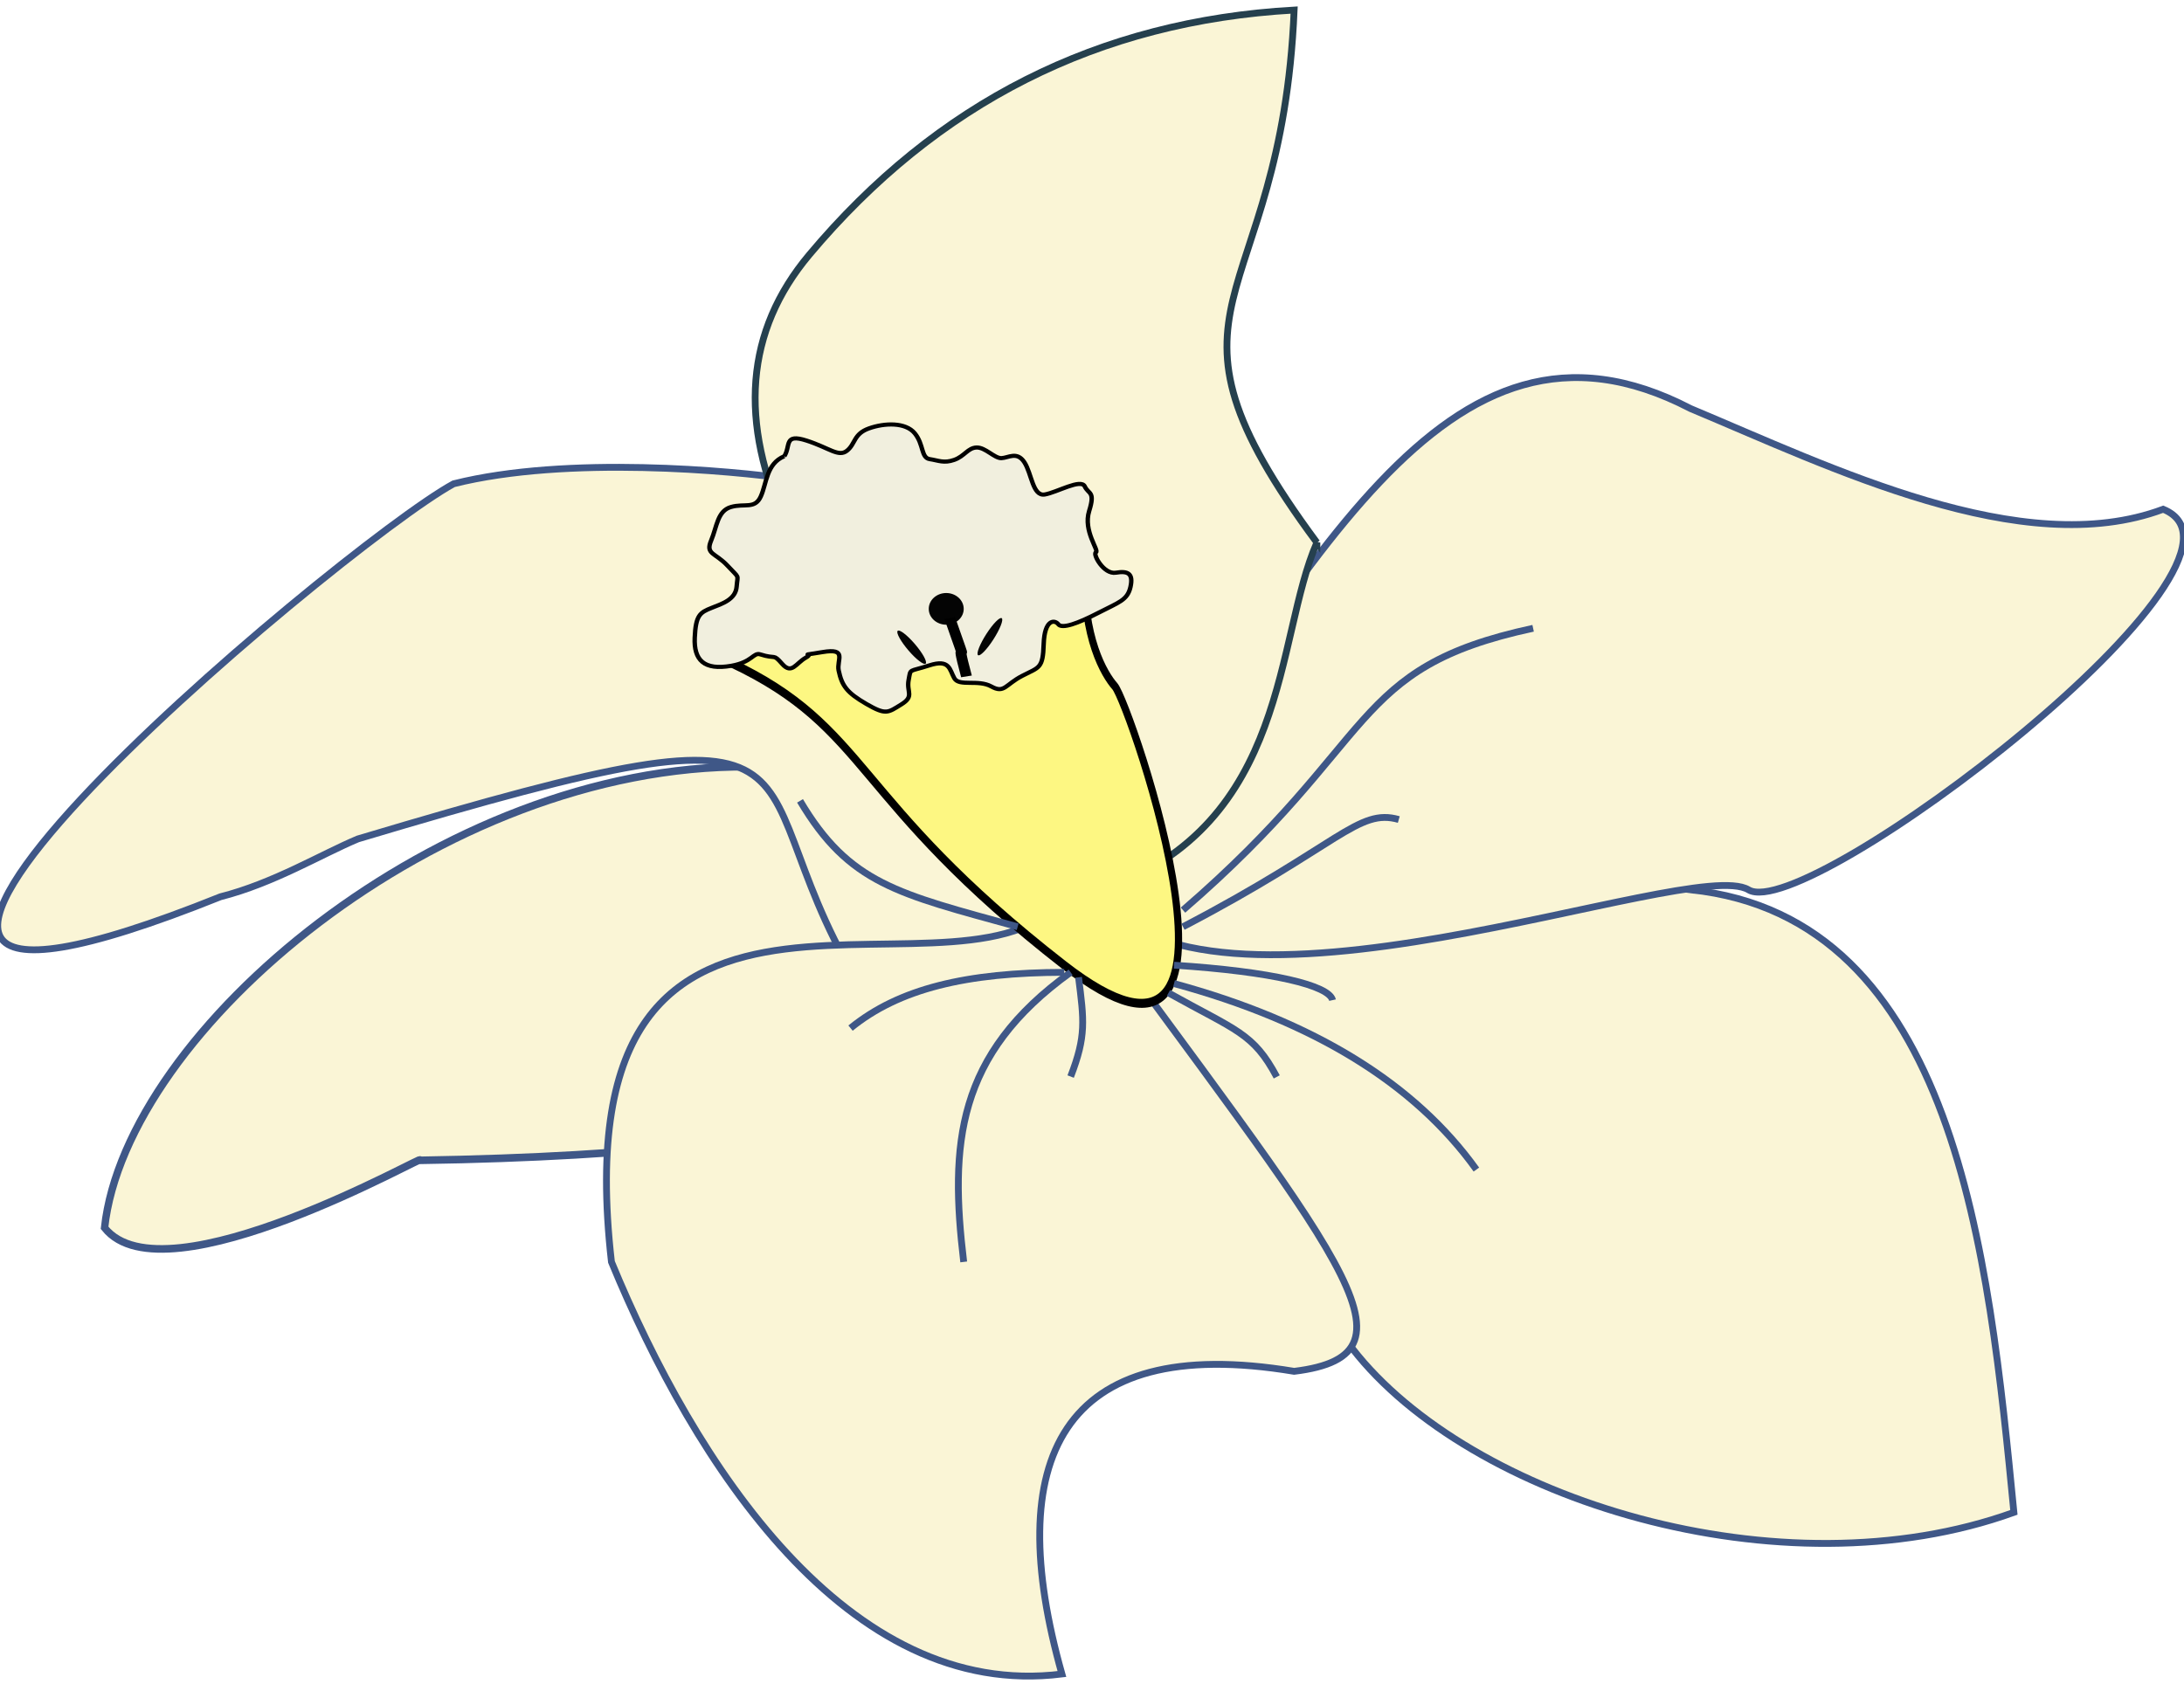
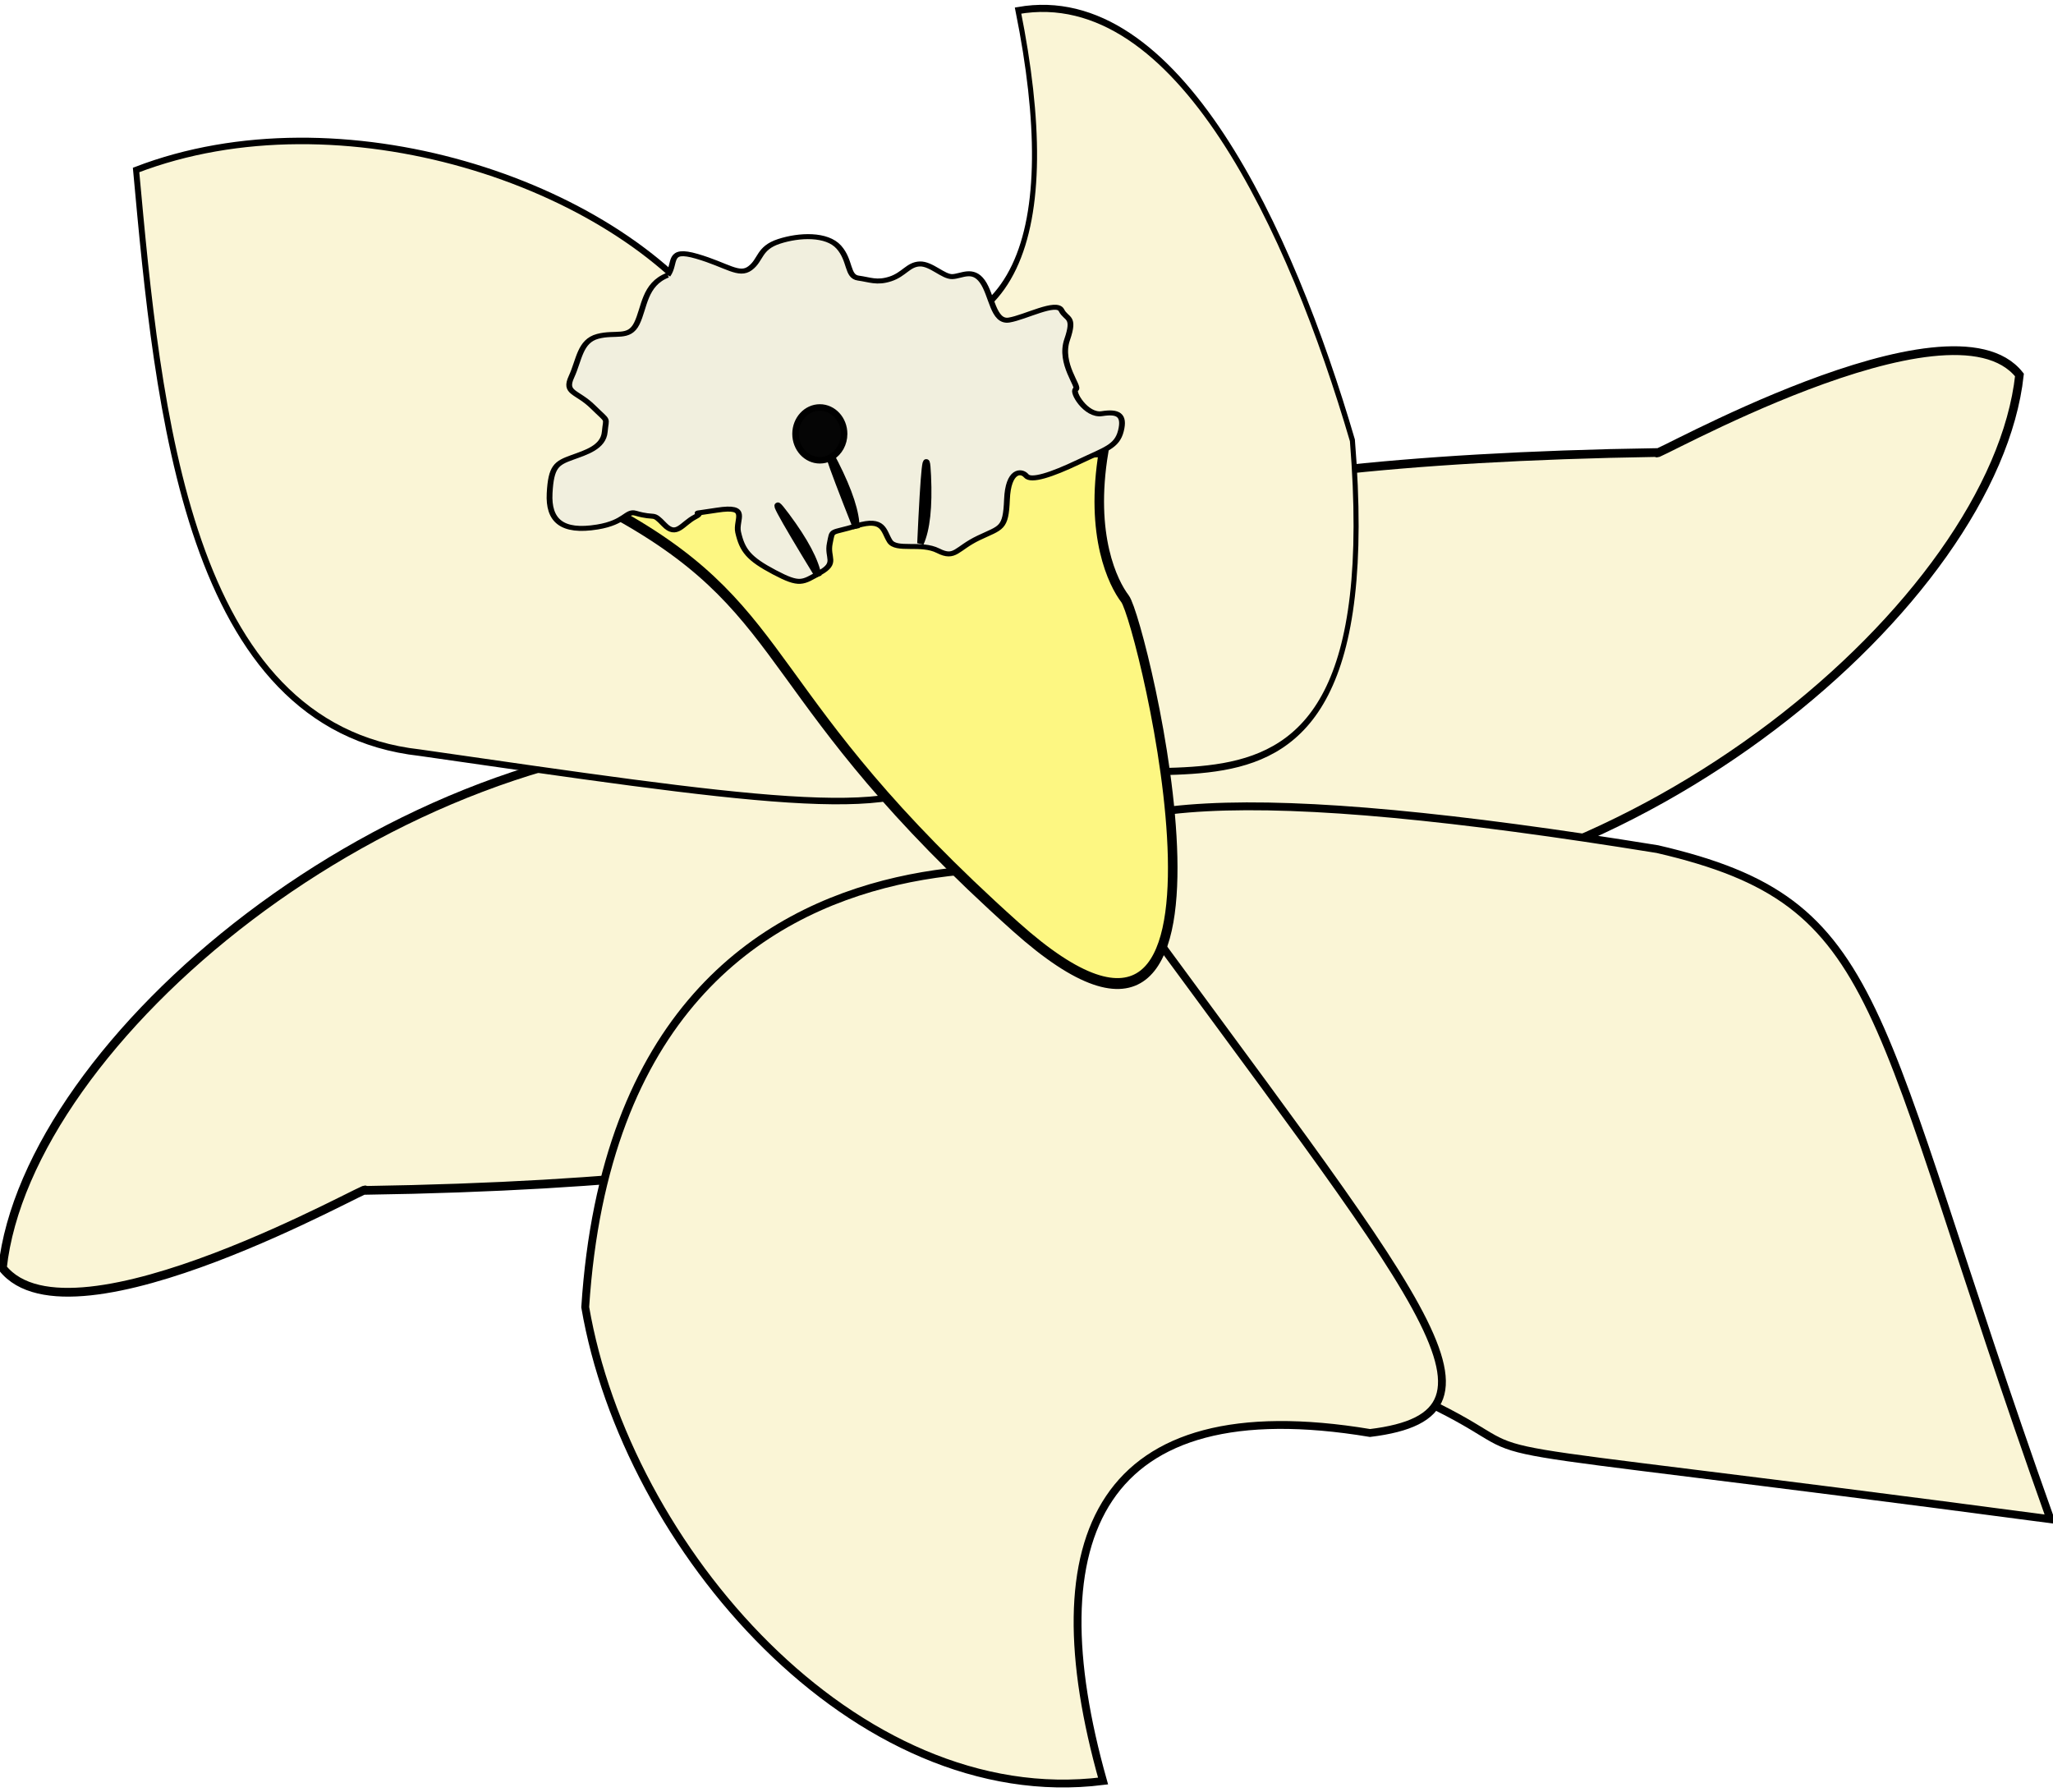
- <svg xmlns="http://www.w3.org/2000/svg" id="untitled" viewBox="0 0 192 148" shape-rendering="geometricPrecision" text-rendering="geometricPrecision" project-id="94bdebd55708435f8cd9dd3cb9d91cef" export-id="d1cae01ca03b4f40ace23e0284cc5c9b" cached="true">
-   <path id="untitled-u-petal-6" d="M116.165,180.294c-24.128-6.497-54.638,7.185-60.561,21.723c3.108,6.997,27.473.859,26.253,1.373c71.982,17.677,47.765-10.637,50.089-6.43s-4.078-13.762-15.782-16.666Z" transform="matrix(1.039298-.282282 0.293128 1.07923-107.8144-94.37029)" fill="#faf5d6" stroke="#3f5787" stroke-width="0.6" />
-   <path id="untitled-u-petal-5" d="M122.4,188.333c-13.137-20.193.879-27.902-44.939-14.181-3.204,1.34-7.406,3.898-12.077,5.084-50.065,20.089,10.464-30.849,20.495-36.311c10.005-2.518,24.597-1.138,29.428-.435c10.559,12.879,26.63,28.425,25.511,44.004-.65-2.565,2.542,5.776-18.418,1.838Z" transform="translate(-46-100.3862)" fill="#faf5d6" stroke="#3f5787" stroke-width="0.6" />
-   <path id="untitled-u-petal-2" d="M194.62,179.236c23.34,2.443,26.218,32.136,28.426,54.744-20.453,7.381-47.851-1.138-58.149-14.396-35.572-49.832-34.948-49.068,29.723-40.347Z" transform="translate(-46-101)" fill="#faf5d6" stroke="#3f5787" stroke-width="0.6" />
-   <path id="untitled-u-petal-1" d="M141.816,179.236c19.292-27.821,31.048-53.619,52.804-42.311c12.316,5.146,29.181,13.482,41.55,8.85c10.85,4.436-31.369,36.545-36.457,33.461s-47.658,14.278-57.897,0Z" transform="translate(-46-101)" fill="#faf5d6" stroke="#3f5787" stroke-width="0.6" />
-   <path id="untitled-u-petal-3" d="M140.124,179.236c23.416,32.131,31.698,40.867,19.647,42.342-20.696-3.45-25.694,7.912-20.416,26.613-18.882,2.368-32.308-18.542-39.601-36.235-4.863-42.663,32.173-19.78,40.37-32.721Z" transform="translate(-46-101)" fill="#faf5d6" stroke="#3f5787" stroke-width="0.6" />
-   <path id="untitled-u-petal-4" d="M161.771,148.709c-15.874-21.447-3.134-19.955-2-46.826q-25.804,1.454-42.63,21.524t25.905,55.828c16.389-5.893,15.022-22.107,18.725-30.527Z" transform="translate(-46-101)" fill="#faf5d6" stroke="#25404e" stroke-width="0.6" />
-   <path id="untitled-u-trumpet" d="M138.771,150.259q-34.442,1.569-30.321,3.607c10.977,5.429,8.699,9.973,24.803,22.598s7.944-16.857,6.872-18.085c-.748-.856-2.236-3.471-1.354-8.12Z" transform="matrix(1.045606-.120822 0.151396 1.310197-72.48575-130.2362)" fill="#fdf782" stroke="#000" stroke-width="0.6" />
-   <path id="untitled-u-inner-trumpet" d="M36.322,173.394c.952-1.428,0-3.333,3.095-2.143s4.285,2.619,5.476,1.666.952-2.381,3.095-3.095s4.999-.714,6.19.952.714,3.571,1.905,3.809s1.905.714,3.333.238s1.905-1.667,3.095-1.667s2.381,1.666,3.333,1.666s2.143-.952,3.095.714.952,4.999,2.619,4.761s4.999-2.143,5.476-.952s1.428.714.476,3.571s1.19,5.76.714,5.999.952,3.286,2.619,3.048s2.381.238,1.905,2.143-1.666,2.143-4.523,3.571-4.999,2.143-5.476,1.428-1.848-.805-2.086,2.766-.696,3.294-3.076,4.485-2.517,2.492-4.261,1.37-4.36-.125-4.983-1.37-.498-2.865-3.364-1.993-2.492.249-2.865,1.993.747,2.367-1.121,3.488-2.118,1.495-4.734-.249-3.249-2.756-3.613-4.983c-.249-1.525,1.37-3.225-2.118-2.741-3.669.509-.923-.028-2.294.72s-1.986,2.394-3.232.775-.751-.657-2.937-1.495c-.94-.36-1.094,1.071-3.996,1.495-3.749.548-5.081-1.022-4.832-4.261s.828-3.597,2.465-4.211c1.449-.542,3.287-1.077,3.488-2.932s.498-1.055-1.121-3.048-2.99-1.744-2.118-3.737.997-4.236,2.865-4.734s3.239.498,4.111-1.37.904-4.683,3.395-5.68" transform="matrix(.645547-.023686 0.022321 0.608332 41.63143-64.50592)" fill="#f1efde" stroke="#000" stroke-width="0.6" />
-   <path id="untitled-u-stamen" d="M121.31,152.953c-.747-.752-1.223-1.491-1.063-1.65s.895.323,1.641,1.075s1.223,1.491,1.063,1.65-.895-.323-1.641-1.075Zm7.483-1.412c.632-.851,1.291-1.432,1.472-1.298s-.186.933-.818,1.784-1.291,1.432-1.472,1.298.186-.933.818-1.784Zm-5.552-2.081c0-.731.753-1.324,1.681-1.324s1.681.593,1.681,1.324-.753,1.324-1.681,1.324-1.681-.593-1.681-1.324Z" transform="matrix(.914303 0 0 1.052484-31.03148-103.7683)" fill="#040404" stroke-width="0" />
-   <path id="untitled-u-pistal" d="M124.592,150c1.276,4.707.136.396.919,4.154" transform="matrix(1.599227 0 0 1.234985-115.7557-130.9044)" fill="none" stroke="#000" stroke-width="0.6" />
-   <path id="untitled-u-vein-1" d="M149.211,187.483q18.451,5.012,26.582,16.354" transform="translate(-46-101)" fill="none" stroke="#3f5787" stroke-width="0.6" />
-   <path id="untitled-u-vein-2" d="M148.725,188.305c5.974,3.328,7.459,3.521,9.517,7.384" transform="translate(-46-101)" fill="none" stroke="#3f5787" stroke-width="0.6" />
-   <path id="untitled-u-vein-3" d="M149.211,185.867c8.665.562,13.65,1.784,13.936,3.073" transform="translate(-46-101)" fill="none" stroke="#3f5787" stroke-width="0.6" />
-   <path id="untitled-u-vein-4" d="M150,181.024c17.424-15.04,14.499-21.277,30.78-24.781" transform="translate(-46-101)" fill="none" stroke="#3f5787" stroke-width="0.6" />
-   <path id="untitled-u-vein-5" d="M150,182.489c13.749-7.175,15.393-10.452,18.971-9.429" transform="translate(-46-101)" fill="none" stroke="#3f5787" stroke-width="0.6" />
-   <path id="untitled-u-vein-6" d="M135.465,182.489c-10.549-2.904-14.809-3.77-19.133-11.072" transform="translate(-46-101)" fill="none" stroke="#3f5787" stroke-width="0.6" />
-   <path id="untitled-u-vein-7" d="M140.124,186.495c-10.071,7.246-10.634,15.158-9.403,25.462" transform="translate(-46-101)" fill="none" stroke="#3f5787" stroke-width="0.6" />
-   <path id="untitled-u-vein-8" d="" transform="translate(-46-101)" fill="none" stroke="#3f5787" stroke-width="0.6" />
-   <path id="untitled-u-vein-9" d="M139.56,186.495c-8.595.013-14.536,1.437-18.787,4.904" transform="translate(-46-101)" fill="none" stroke="#3f5787" stroke-width="0.6" />
-   <path id="untitled-u-vein-10_" d="M140.818,186.931c.479,3.811.691,5.138-.694,8.729" transform="translate(-46-101)" fill="none" stroke="#3f5787" stroke-width="0.6" />
+ <svg xmlns="http://www.w3.org/2000/svg" id="daffodil" viewBox="0 0 157 137" shape-rendering="geometricPrecision" text-rendering="geometricPrecision" project-id="94bdebd55708435f8cd9dd3cb9d91cef" export-id="0f0f0b5d3eff41b892e2c8cdd109eb6a" cached="false">
+   <path id="daffodil-u-petal-6" d="M116.165,180.294c-24.128-6.497-54.638,7.185-60.561,21.723c3.108,6.997,27.473.859,26.253,1.373c71.982,17.677,47.765-10.637,50.089-6.43s-4.078-13.762-15.782-16.666Z" transform="matrix(1.039298-.282282 0.293128 1.07923-116.8144-105.3703)" fill="#faf5d6" stroke="#000" stroke-width="0.6" />
+   <path id="daffodil-u-petal-5" d="M116.165,180.294c-24.128-6.497-54.638,7.185-60.561,21.723c3.108,6.997,27.473.859,26.253,1.373c71.982,17.677,47.765-10.637,50.089-6.43s-4.078-13.762-15.782-16.666Z" transform="matrix(-1.039298 0.282282-.293128-1.07923 271.4413 231.0002)" fill="#faf5d6" stroke="#000" stroke-width="0.6" />
+   <path id="daffodil-u-petal-4" d="M140.124,179.236c23.416,32.131,31.698,40.867,19.647,42.342-20.696-3.45-25.694,7.912-20.416,26.613-18.882,2.368-32.308-18.542-39.601-36.235-4.863-42.663,32.173-19.78,40.37-32.721Z" transform="matrix(-.645629 0 0-.907014 167.8265 225.9208)" fill="#faf5d6" stroke="#000" stroke-width="0.6" />
+   <path id="daffodil-u-petal-3" d="M181.748,176.93c17.739,4.112,15.994,11.794,30.054,51.241-50.23-6.659-37.425-3.845-46.905-8.587-40.46-40.036-45.117-52.672,16.851-42.654Z" transform="translate(-55-112)" fill="#faf5d6" stroke="#000" stroke-width="0.6" />
+   <path id="daffodil-u-petal-2" d="M194.623,179.168c23.34,2.4,26.218,31.576,28.426,53.789-20.453,7.252-47.851-1.118-58.149-14.145-35.572-48.963-34.948-48.212,29.723-39.644Z" transform="matrix(-.762854 0 0-.828324 180.56 205.9626)" fill="#faf5d6" stroke="#000" stroke-width="0.6" />
+   <path id="daffodil-u-petal-1" d="M140.124,179.236c23.416,32.131,31.698,40.867,19.647,42.342-20.696-3.45-25.694,7.912-20.416,26.613-18.938,2.377-36.451-17.852-39.601-36.235c2.886-44.646,47.239-31.323,40.37-32.721Z" transform="translate(-55-112)" fill="#faf5d6" stroke="#000" stroke-width="0.6" />
+   <path id="daffodil-u-trumpet" d="M138.771,150.259q-34.442,1.569-30.321,3.607c10.977,5.429,8.699,9.973,24.803,22.598s7.944-16.857,6.872-18.085c-.748-.856-2.236-3.471-1.354-8.12Z" transform="matrix(1.215607 0.000882-.001006 1.38645-84.14279-173.9209)" fill="#fdf782" stroke="#000" stroke-width="0.6" />
+   <path id="daffodil-u-inner-trumpet" d="M36.322,173.394c.952-1.428,0-3.333,3.095-2.143s4.285,2.619,5.476,1.666.952-2.381,3.095-3.095s4.999-.714,6.19.952.714,3.571,1.905,3.809s1.905.714,3.333.238s1.905-1.667,3.095-1.667s2.381,1.666,3.333,1.666s2.143-.952,3.095.714.952,4.999,2.619,4.761s4.999-2.143,5.476-.952s1.428.714.476,3.571s1.19,5.76.714,5.999.952,3.286,2.619,3.048s2.381.238,1.905,2.143-1.666,2.143-4.523,3.571-4.999,2.143-5.476,1.428-1.848-.805-2.086,2.766-.696,3.294-3.076,4.485-2.517,2.492-4.261,1.37-4.36-.125-4.983-1.37-.498-2.865-3.364-1.993-2.492.249-2.865,1.993.747,2.367-1.121,3.488-2.118,1.495-4.734-.249-3.249-2.756-3.613-4.983c-.249-1.525,1.37-3.225-2.118-2.741-3.669.509-.923-.028-2.294.72s-1.986,2.394-3.232.775-.751-.657-2.937-1.495c-.94-.36-1.094,1.071-3.996,1.495-3.749.548-5.081-1.022-4.832-4.261s.828-3.597,2.465-4.211c1.449-.542,3.287-1.077,3.488-2.932s.498-1.055-1.121-3.048-2.99-1.744-2.118-3.737.997-4.236,2.865-4.734s3.239.498,4.111-1.37.904-4.683,3.395-5.68" transform="matrix(.736107-.027009 0.023299 0.635005 20.28764-88.08122)" fill="#f1efde" stroke="#000" stroke-width="0.6" />
+   <path id="daffodil-u-stamen" d="M79.878,53.446c1.073,2.119,1.609,3.764,1.609,4.933-1.104-2.783-1.782-4.569-2.034-5.359-.231.113-.488.175-.758.175-1.025,0-1.857-.903-1.857-2.018s.831-2.018,1.857-2.018s1.857.903,1.857,2.018c0,.753-.379,1.41-.942,1.756.074.135.163.306.268.512v-0Zm7.073.941c.108,2.373-.079,4.093-.559,5.159.265-5.812.451-7.532.559-5.159ZM76.148,57.462c1.418,1.906,2.226,3.435,2.425,4.587-3.034-4.964-3.843-6.493-2.425-4.587Z" transform="translate(-16-18)" fill="#050505" stroke="#000" stroke-width="0.5" />
</svg>
